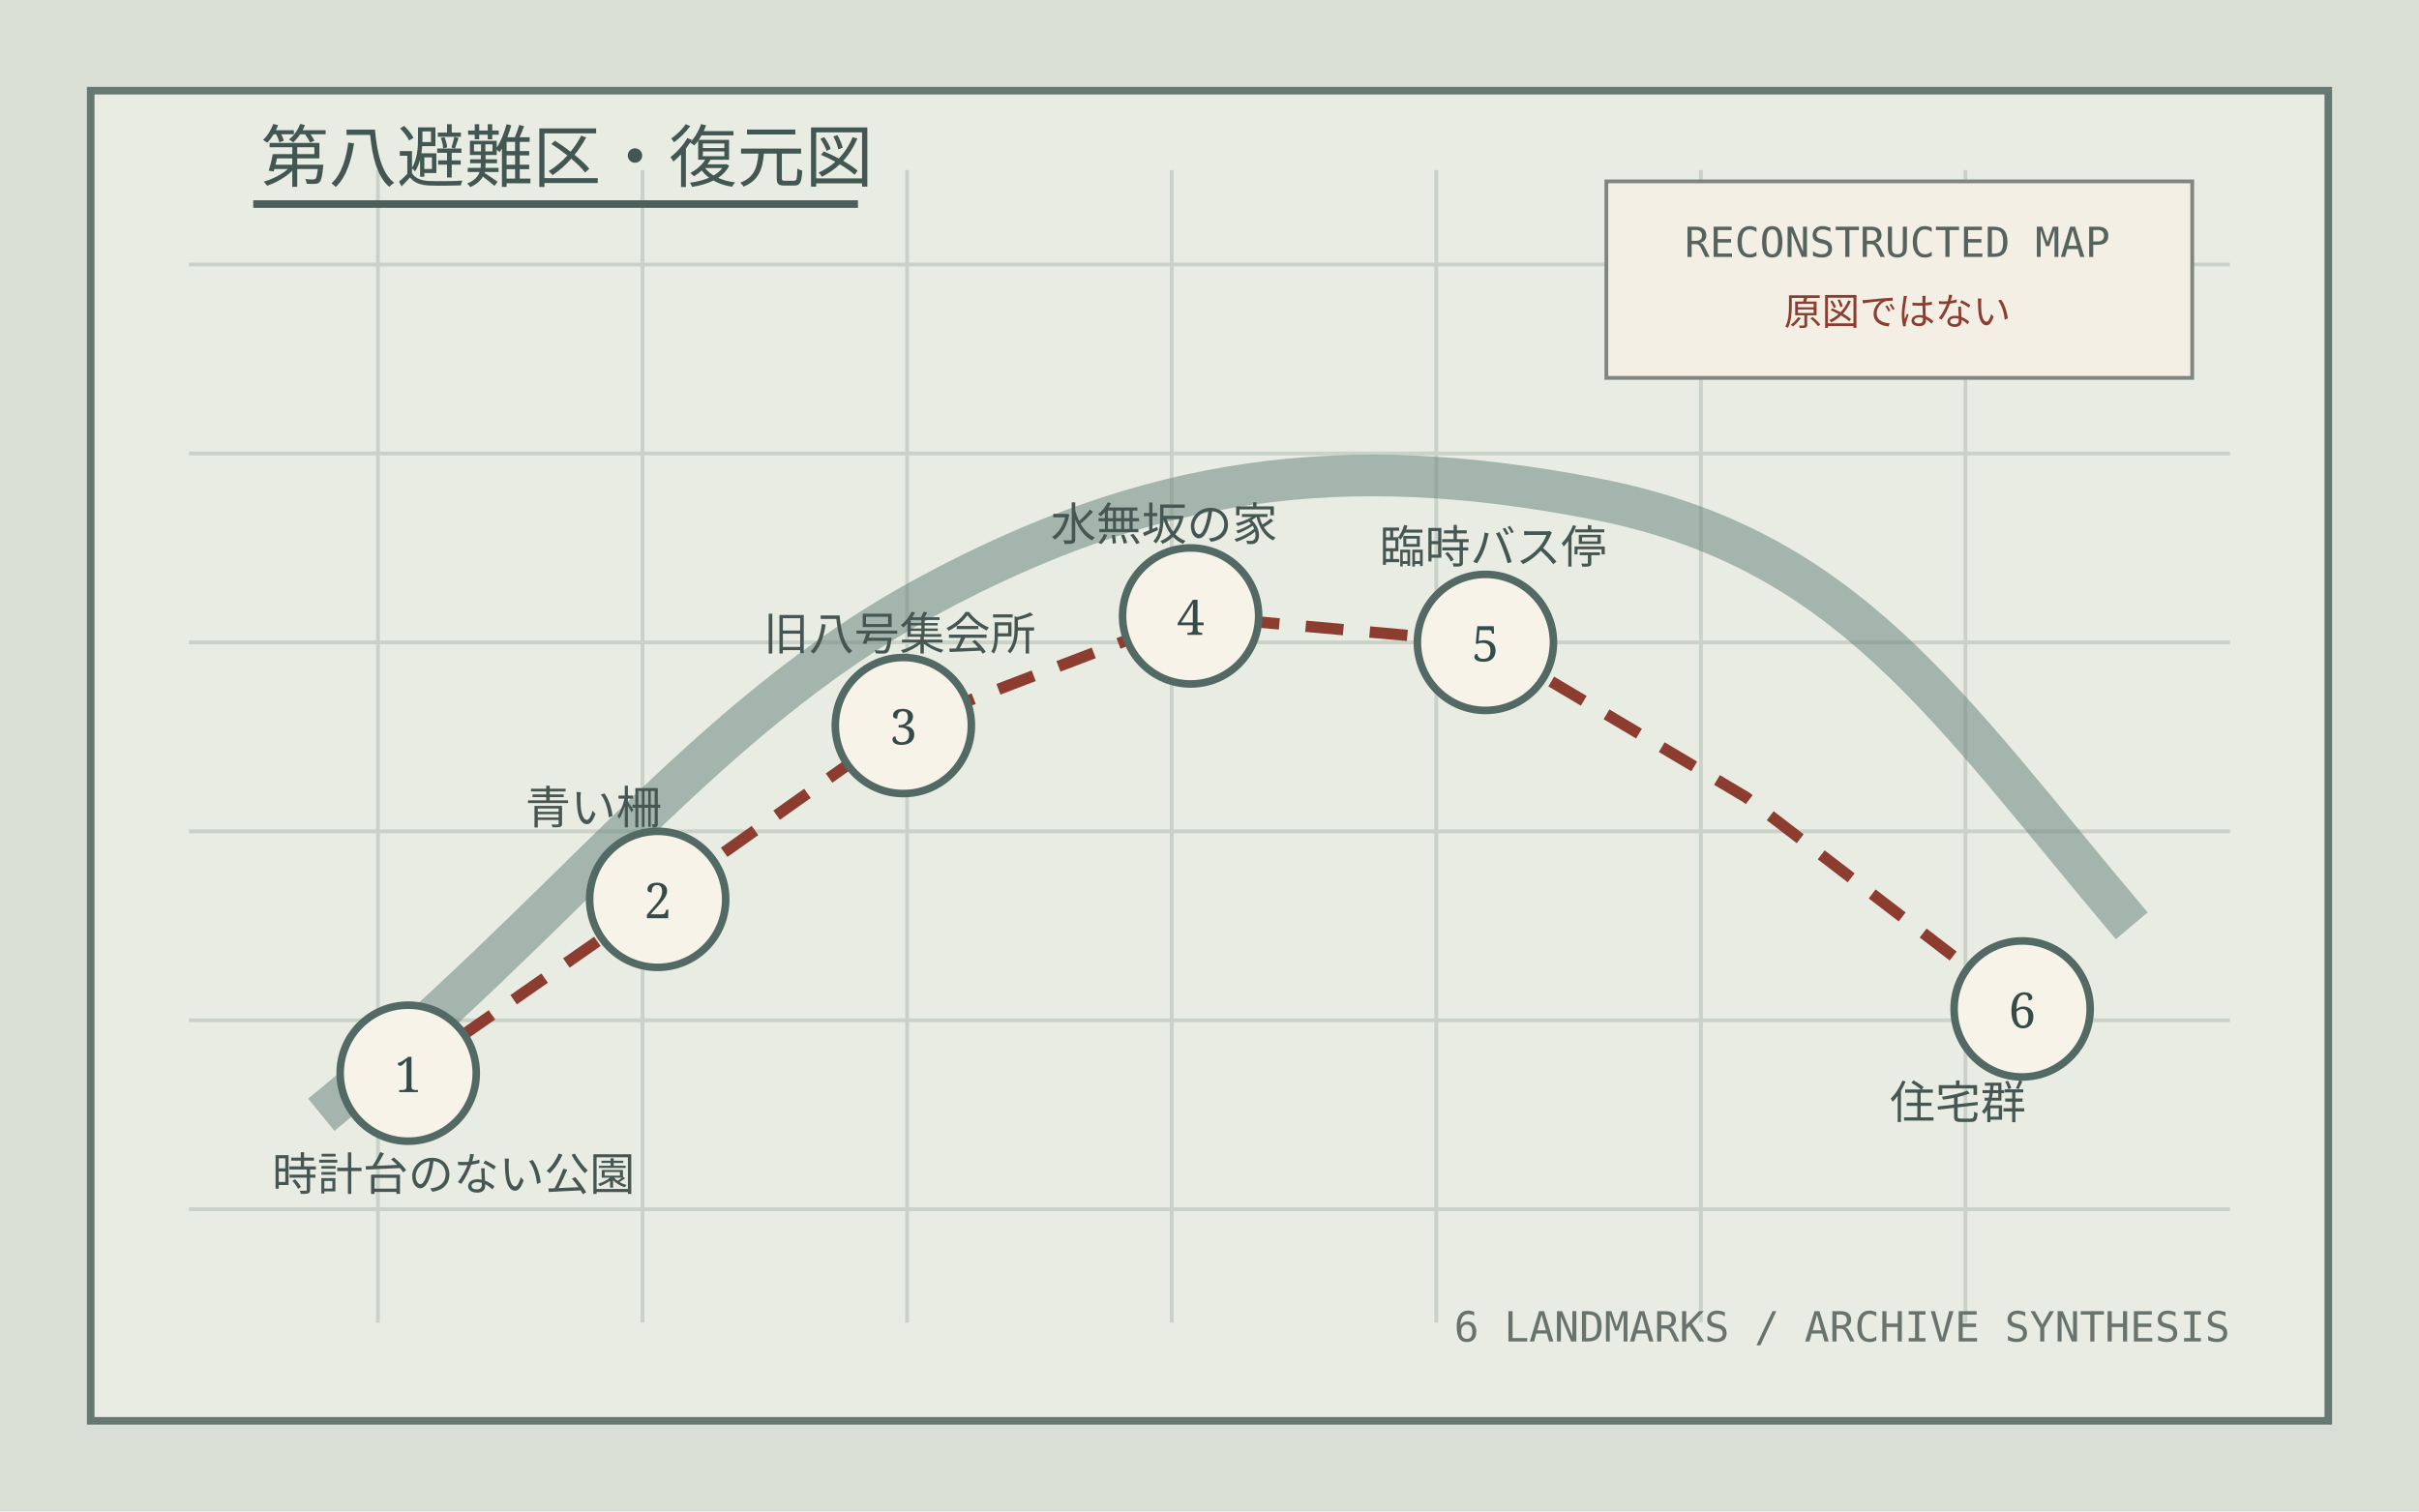
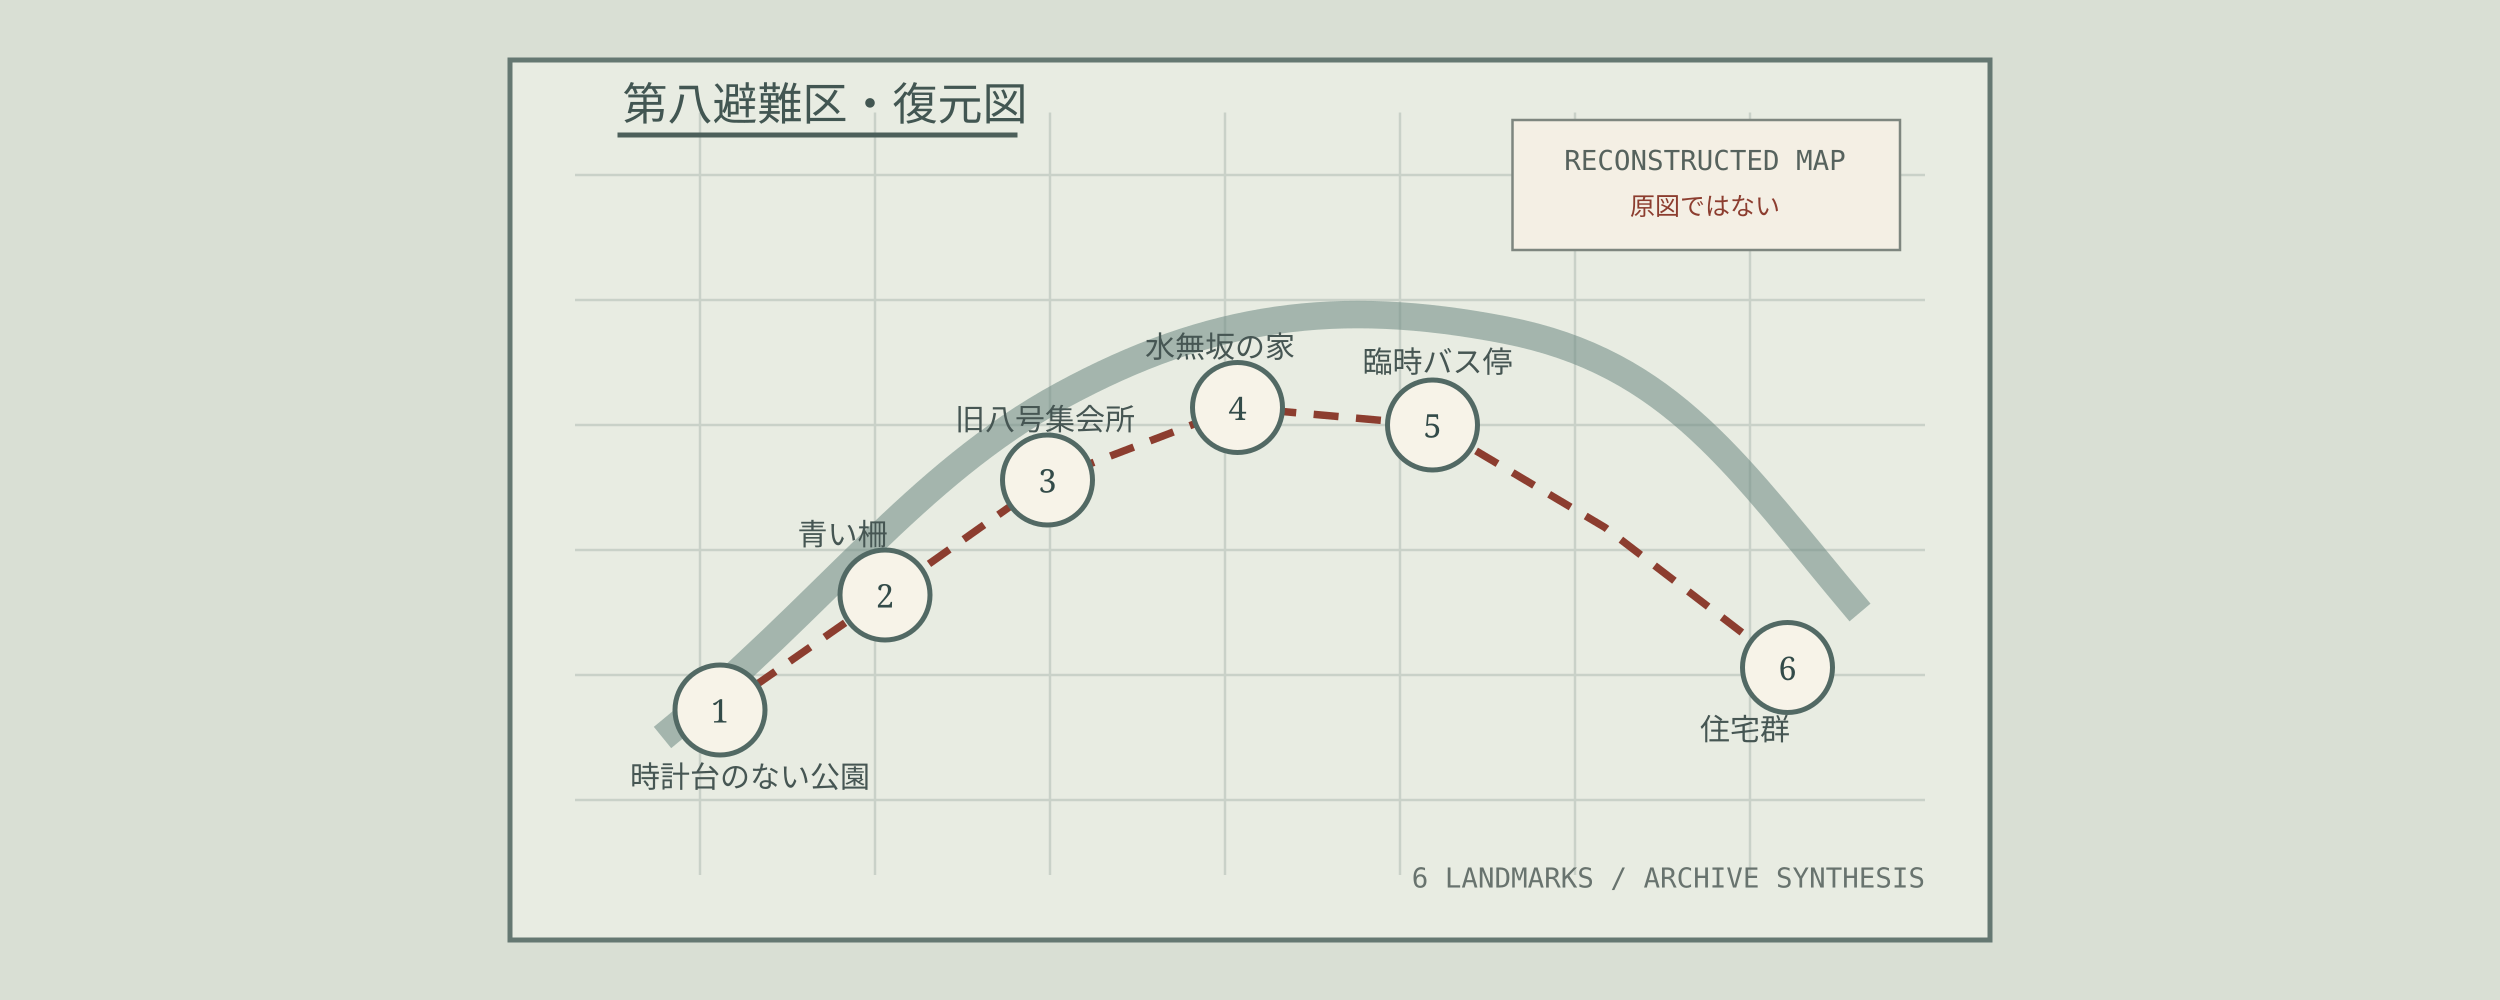
- <svg xmlns="http://www.w3.org/2000/svg" viewBox="0 0 640 400" role="img" aria-labelledby="t d">
-   <rect width="640" height="400" fill="#d9dfd4" />
-   <rect x="24" y="24" width="592" height="352" fill="#e8ece2" stroke="#657872" stroke-width="2" />
-   <g stroke="#aab6ae" stroke-width="1" opacity=".5">
-     <path d="M50 70H590M50 120H590M50 170H590M50 220H590M50 270H590M50 320H590" />
-     <path d="M100 45V350M170 45V350M240 45V350M310 45V350M380 45V350M450 45V350M520 45V350" />
+ <svg xmlns="http://www.w3.org/2000/svg" viewBox="0 0 800 320" role="img" aria-labelledby="t d">
+   <rect width="800" height="320" fill="#d9dfd4" />
+   <g transform="translate(144 0) scale(.8)">
+     <rect width="640" height="400" fill="#d9dfd4" />
+     <rect x="24" y="24" width="592" height="352" fill="#e8ece2" stroke="#657872" stroke-width="2" />
+     <g stroke="#aab6ae" stroke-width="1" opacity=".5">
+       <path d="M50 70H590M50 120H590M50 170H590M50 220H590M50 270H590M50 320H590" />
+       <path d="M100 45V350M170 45V350M240 45V350M310 45V350M380 45V350M450 45V350M520 45V350" />
+     </g>
+     <path d="M85 295C150 242 186 190 245 158S355 119 422 132 515 187 564 245" fill="none" stroke="#6b8881" stroke-width="11" opacity=".55" />
+     <path d="M108 284L174 238L239 192L315 163L393 170L462 211L535 267" fill="none" stroke="#8c3d2f" stroke-width="3" stroke-dasharray="10 7" />
+     <g font-family="serif" font-size="13" text-anchor="middle">
+       <g fill="#f7f3e8" stroke="#526964" stroke-width="2">
+         <circle cx="108" cy="284" r="18" />
+         <circle cx="174" cy="238" r="18" />
+         <circle cx="239" cy="192" r="18" />
+         <circle cx="315" cy="163" r="18" />
+         <circle cx="393" cy="170" r="18" />
+         <circle cx="535" cy="267" r="18" />
+       </g>
+       <g fill="#334b49">
+         <text x="108" y="289">1</text>
+         <text x="174" y="243">2</text>
+         <text x="239" y="197">3</text>
+         <text x="315" y="168">4</text>
+         <text x="393" y="175">5</text>
+         <text x="535" y="272">6</text>
+       </g>
+     </g>
+     <g font-family="serif" font-size="12" fill="#465653">
+       <text x="72" y="315">時計台のない公園</text>
+       <text x="139" y="218">青い柵</text>
+       <text x="202" y="172">旧八号集会所</text>
+       <text x="278" y="143">水無坂の家</text>
+       <text x="365" y="149">臨時バス停</text>
+       <text x="500" y="296">住宅群</text>
+     </g>
+     <rect x="425" y="48" width="155" height="52" fill="#f4efe4" stroke="#7e867f" />
+     <text x="502" y="68" text-anchor="middle" font-family="monospace" font-size="11" fill="#56625d">RECONSTRUCTED MAP</text>
+     <text x="502" y="86" text-anchor="middle" font-family="monospace" font-size="10" fill="#8c3d2f">原図ではない</text>
+     <path d="M67 54h160" stroke="#4c5f5a" stroke-width="2" />
+     <text x="69" y="48" font-family="serif" font-size="18" fill="#425652">第八避難区・復元図</text>
+     <text x="590" y="355" text-anchor="end" font-family="monospace" font-size="11" fill="#68736e">6 LANDMARKS / ARCHIVE SYNTHESIS</text>
  </g>
-   <path d="M85 295C150 242 186 190 245 158S355 119 422 132 515 187 564 245" fill="none" stroke="#6b8881" stroke-width="11" opacity=".55" />
-   <path d="M108 284L174 238L239 192L315 163L393 170L462 211L535 267" fill="none" stroke="#8c3d2f" stroke-width="3" stroke-dasharray="10 7" />
-   <g font-family="serif" font-size="13" text-anchor="middle">
-     <g fill="#f7f3e8" stroke="#526964" stroke-width="2">
-       <circle cx="108" cy="284" r="18" />
-       <circle cx="174" cy="238" r="18" />
-       <circle cx="239" cy="192" r="18" />
-       <circle cx="315" cy="163" r="18" />
-       <circle cx="393" cy="170" r="18" />
-       <circle cx="535" cy="267" r="18" />
-     </g>
-     <g fill="#334b49">
-       <text x="108" y="289">1</text>
-       <text x="174" y="243">2</text>
-       <text x="239" y="197">3</text>
-       <text x="315" y="168">4</text>
-       <text x="393" y="175">5</text>
-       <text x="535" y="272">6</text>
-     </g>
-   </g>
-   <g font-family="serif" font-size="12" fill="#465653">
-     <text x="72" y="315">時計台のない公園</text>
-     <text x="139" y="218">青い柵</text>
-     <text x="202" y="172">旧八号集会所</text>
-     <text x="278" y="143">水無坂の家</text>
-     <text x="365" y="149">臨時バス停</text>
-     <text x="500" y="296">住宅群</text>
-   </g>
-   <rect x="425" y="48" width="155" height="52" fill="#f4efe4" stroke="#7e867f" />
-   <text x="502" y="68" text-anchor="middle" font-family="monospace" font-size="11" fill="#56625d">RECONSTRUCTED MAP</text>
-   <text x="502" y="86" text-anchor="middle" font-family="monospace" font-size="10" fill="#8c3d2f">原図ではない</text>
-   <path d="M67 54h160" stroke="#4c5f5a" stroke-width="2" />
-   <text x="69" y="48" font-family="serif" font-size="18" fill="#425652">第八避難区・復元図</text>
-   <text x="590" y="355" text-anchor="end" font-family="monospace" font-size="11" fill="#68736e">6 LANDMARKS / ARCHIVE SYNTHESIS</text>
</svg>
